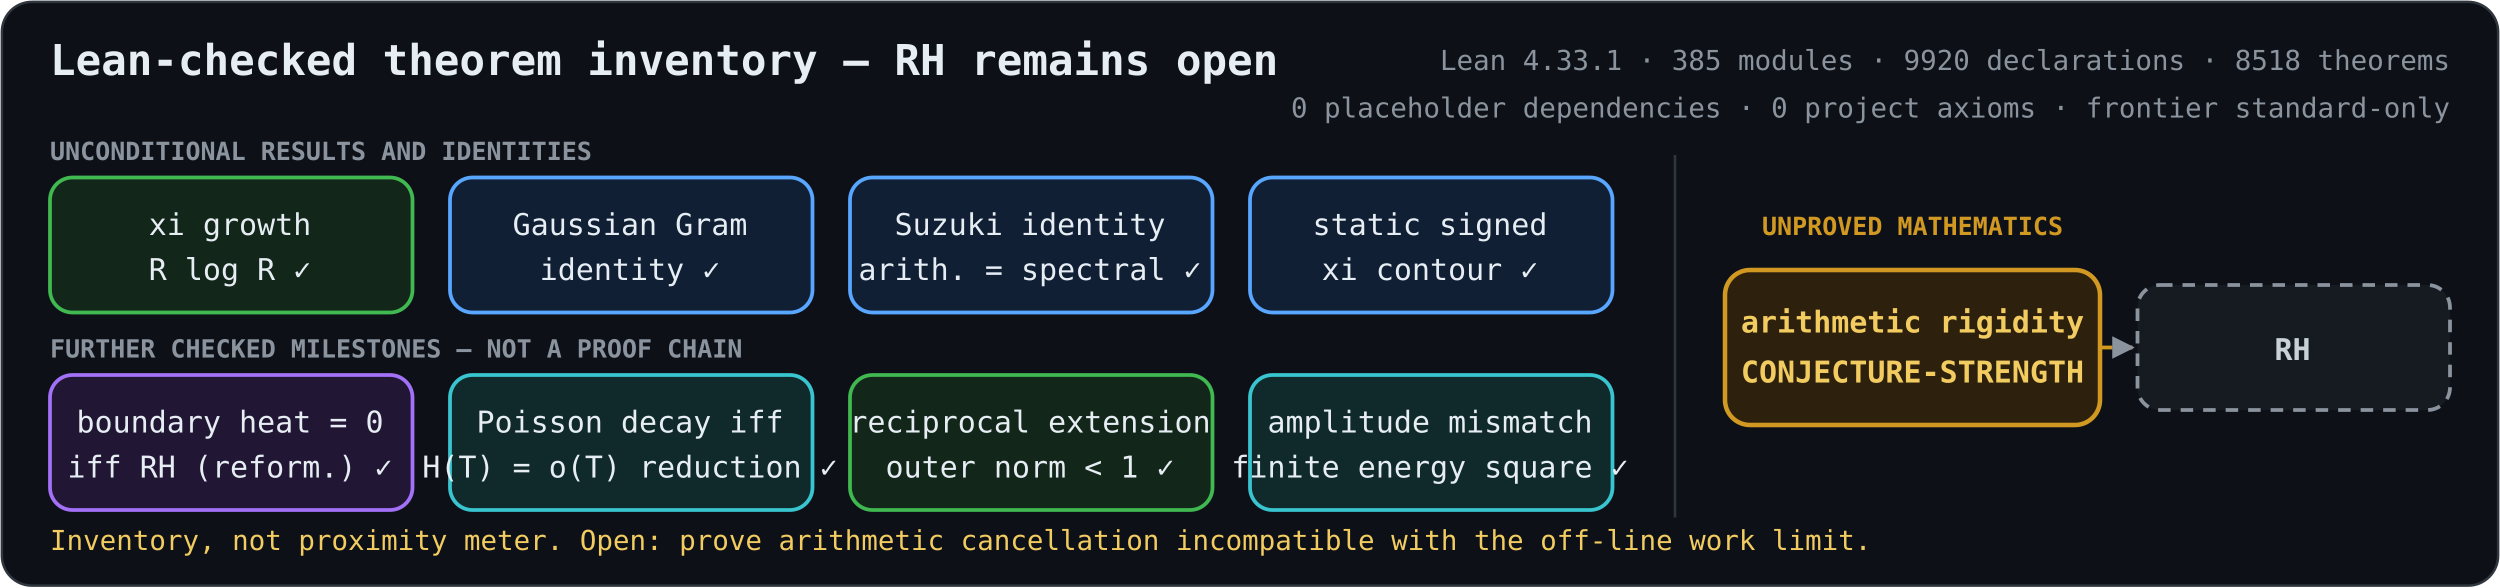
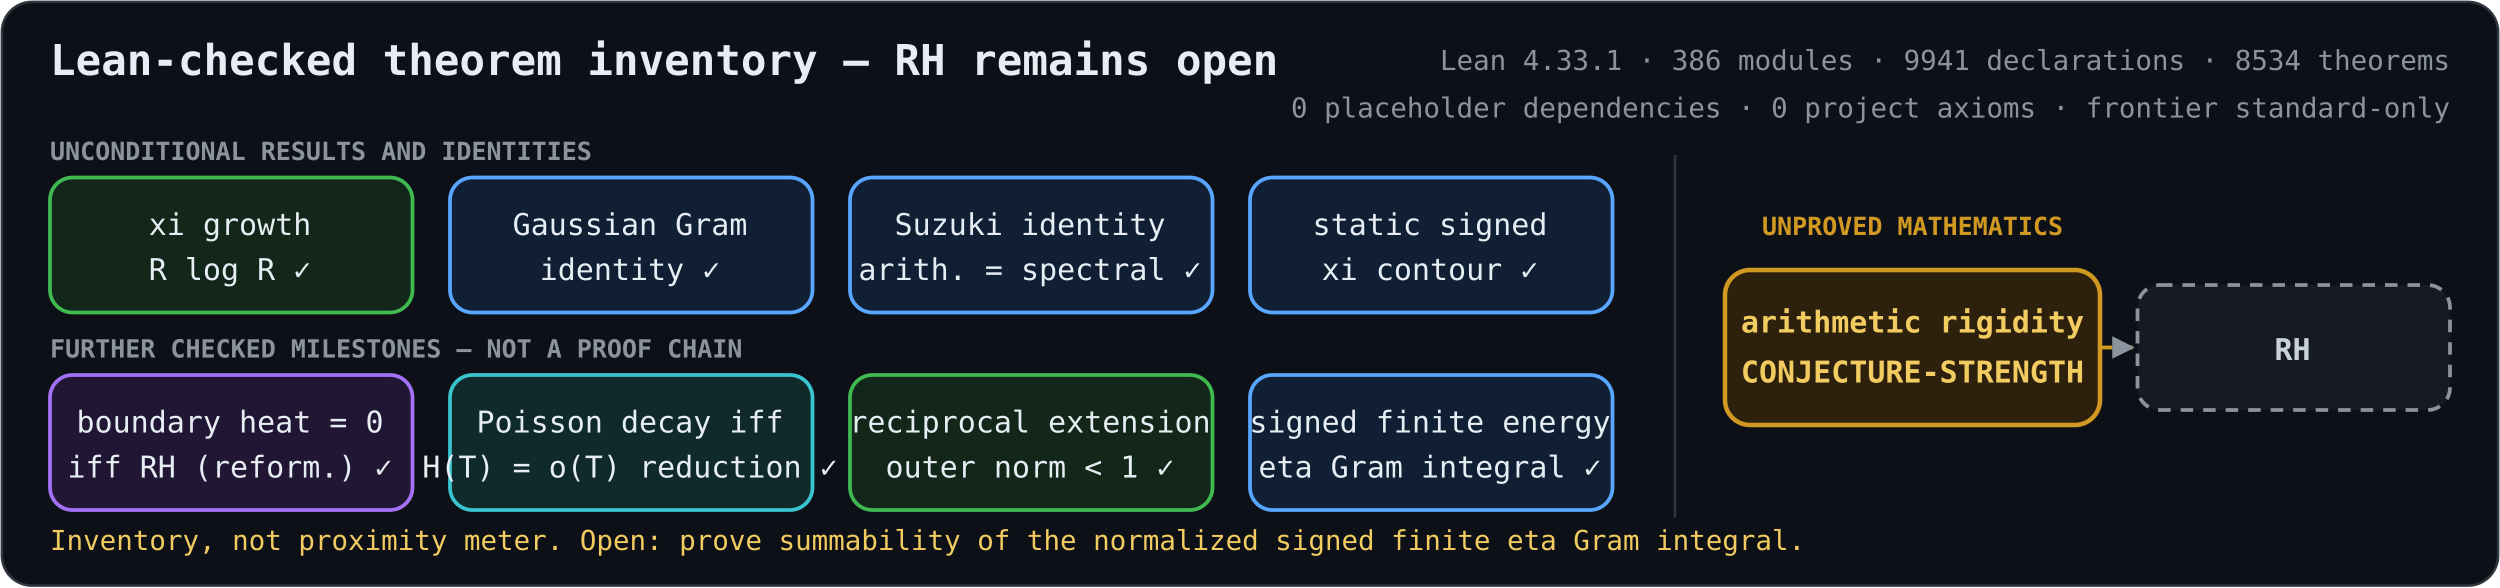
<svg xmlns="http://www.w3.org/2000/svg" role="img" aria-labelledby="title description" viewBox="0 0 1000 235">
  <defs>
    <marker id="arrow" viewBox="0 0 10 10" refX="9" refY="5" markerWidth="6" markerHeight="6" orient="auto-start-reverse">
      <path d="M 0 0 L 10 5 L 0 10 z" fill="#8b949e" />
    </marker>
    <style>
      .bg { fill: #0d1117; stroke: #30363d; }
      text { fill: #e6edf3; font-family: ui-monospace, SFMono-Regular, Menlo, Consolas, monospace; font-size: 12px; text-anchor: middle; }
      .heading { font-size: 17px; font-weight: 700; text-anchor: start; }
      .metrics { fill: #8b949e; font-size: 11px; text-anchor: end; }
      .proved rect { fill: #12261a; stroke: #3fb950; stroke-width: 1.5; }
      .proved.equivalence rect { fill: #211735; stroke: #a371f7; }
      .proved.bridge rect { fill: #111f35; stroke: #58a6ff; }
      .proved.reduction rect { fill: #102a2c; stroke: #39c5cf; }
      .open rect { fill: #2d210d; stroke: #d29922; stroke-width: 1.8; }
      .goal rect { fill: #161b22; stroke: #8b949e; stroke-width: 1.5; stroke-dasharray: 5 4; }
      .open text { fill: #f2cc60; font-weight: 700; }
      .goal text { fill: #c9d1d9; font-weight: 700; }
      .open-edge { fill: none; stroke: #d29922; stroke-width: 1.5; stroke-dasharray: 5 4; marker-end: url(#arrow); }
      .section { fill: #8b949e; font-size: 10px; font-weight: 700; text-anchor: start; }
      .gap-label { fill: #d29922; font-size: 10px; font-weight: 700; }
      .frontier { fill: #f2cc60; font-size: 11px; text-anchor: start; }
    </style>
  </defs>
  <rect class="bg" x="0.75" y="0.75" width="998.5" height="233.5" rx="12" />
  <text class="heading" x="20" y="30">Lean-checked theorem inventory — RH remains open</text>
-   <text class="metrics" x="980" y="28">Lean 4.33.1 · 385 modules · 9920 declarations · 8518 theorems</text>
+   <text class="metrics" x="980" y="28">Lean 4.33.1 · 386 modules · 9941 declarations · 8534 theorems</text>
  <text class="metrics" x="980" y="47">0 placeholder dependencies · 0 project axioms · frontier standard-only</text>
  <text class="section" x="20" y="64">UNCONDITIONAL RESULTS AND IDENTITIES</text>
  <text class="section" x="20" y="143">FURTHER CHECKED MILESTONES — NOT A PROOF CHAIN</text>
  <line x1="670" y1="62" x2="670" y2="207" stroke="#30363d" />
  <text class="gap-label" x="765" y="94">UNPROVED MATHEMATICS</text>
  <path class="open-edge" d="M840 139 H853" />
  <g class="proved unconditional">
    <rect x="20" y="71" width="145" height="54" rx="9" />
    <text x="92" y="94">xi growth</text>
    <text x="92" y="112">R log R  ✓</text>
  </g>
  <g class="proved bridge">
    <rect x="180" y="71" width="145" height="54" rx="9" />
    <text x="252" y="94">Gaussian Gram</text>
    <text x="252" y="112">identity  ✓</text>
  </g>
  <g class="proved bridge">
    <rect x="340" y="71" width="145" height="54" rx="9" />
    <text x="412" y="94">Suzuki identity</text>
    <text x="412" y="112">arith. = spectral  ✓</text>
  </g>
  <g class="proved bridge">
    <rect x="500" y="71" width="145" height="54" rx="9" />
    <text x="572" y="94">static signed</text>
    <text x="572" y="112">xi contour  ✓</text>
  </g>
  <g class="proved equivalence">
    <rect x="20" y="150" width="145" height="54" rx="9" />
    <text x="92" y="173">boundary heat = 0</text>
    <text x="92" y="191">iff RH (reform.)  ✓</text>
  </g>
  <g class="proved reduction">
    <rect x="180" y="150" width="145" height="54" rx="9" />
    <text x="252" y="173">Poisson decay iff</text>
    <text x="252" y="191">H(T) = o(T) reduction  ✓</text>
  </g>
  <g class="proved unconditional">
    <rect x="340" y="150" width="145" height="54" rx="9" />
    <text x="412" y="173">reciprocal extension</text>
    <text x="412" y="191">outer norm &lt; 1  ✓</text>
  </g>
-   <g class="proved reduction">
+   <g class="proved bridge">
    <rect x="500" y="150" width="145" height="54" rx="9" />
-     <text x="572" y="173">amplitude mismatch</text>
-     <text x="572" y="191">finite energy square  ✓</text>
+     <text x="572" y="173">signed finite energy</text>
+     <text x="572" y="191">eta Gram integral  ✓</text>
  </g>
  <g class="open">
    <rect x="690" y="108" width="150" height="62" rx="10" />
    <text x="765" y="133">arithmetic rigidity</text>
    <text x="765" y="153">CONJECTURE-STRENGTH</text>
  </g>
  <g class="goal">
    <rect x="855" y="114" width="125" height="50" rx="9" />
    <text x="917" y="144">RH</text>
  </g>
-   <text class="frontier" x="20" y="220">Inventory, not proximity meter. Open: prove arithmetic cancellation incompatible with the off-line work limit.</text>
+   <text class="frontier" x="20" y="220">Inventory, not proximity meter. Open: prove summability of the normalized signed finite eta Gram integral.</text>
</svg>
